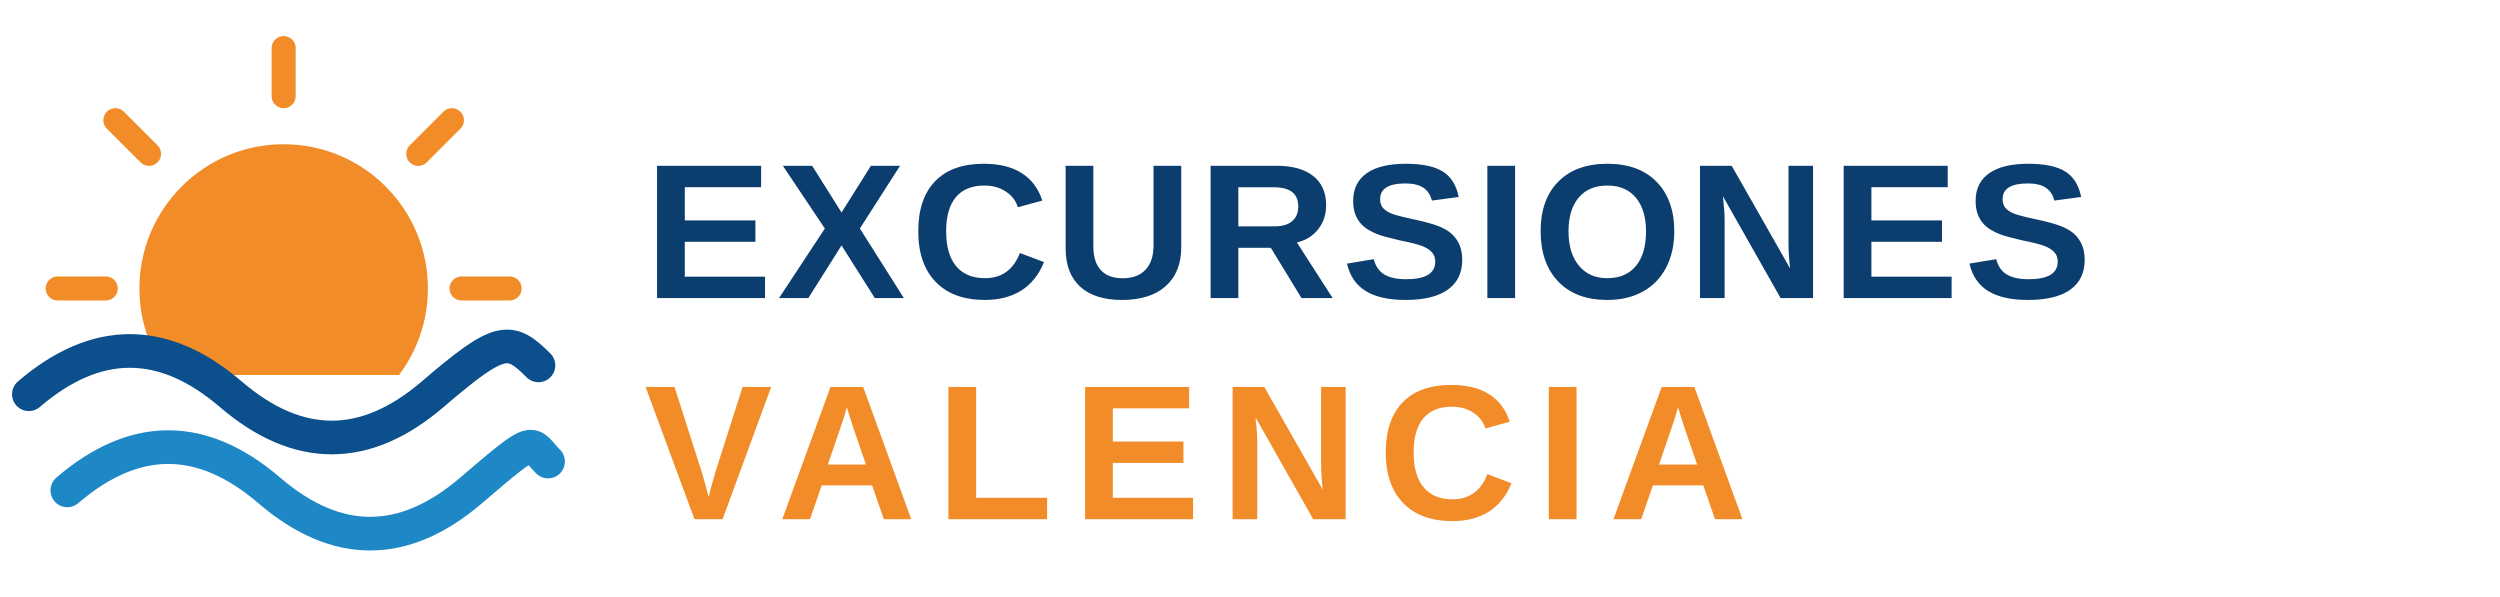
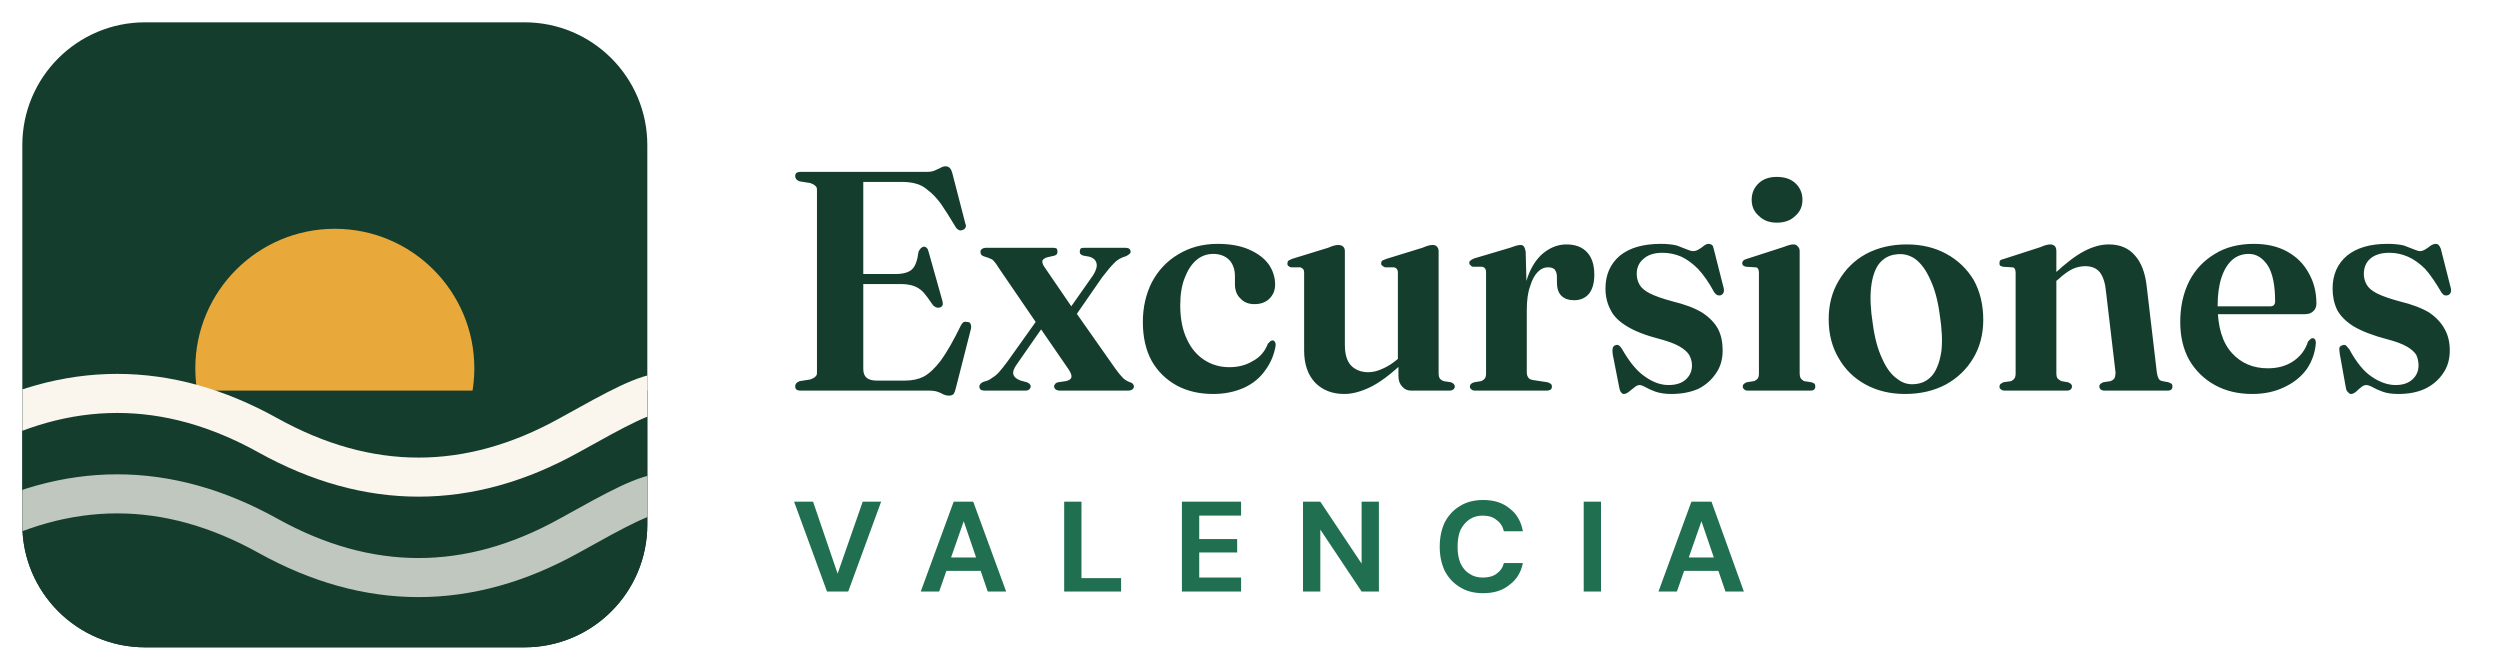
- <svg xmlns="http://www.w3.org/2000/svg" viewBox="0 0 520 124" width="520" height="124" role="img" aria-label="Excursiones Valencia">
+ <svg xmlns="http://www.w3.org/2000/svg" viewBox="0 0 448 120" width="448" height="120" role="img" aria-label="Excursiones Valencia">
  <defs>
-     <clipPath id="mar">
-       <rect x="0" y="0" width="118" height="78" />
+     <clipPath id="sello-c">
+       <rect x="4" y="4" width="112" height="112" rx="22" />
    </clipPath>
  </defs>
-   <g clip-path="url(#mar)">
-     <circle cx="59" cy="60" r="30" fill="#F28C28" />
-     <g stroke="#F28C28" stroke-width="5" stroke-linecap="round">
-       <line x1="59" y1="10" x2="59" y2="20" />
-       <line x1="24" y1="25" x2="31" y2="32" />
-       <line x1="94" y1="25" x2="87" y2="32" />
-       <line x1="12" y1="60" x2="22" y2="60" />
-       <line x1="106" y1="60" x2="96" y2="60" />
-     </g>
+   <rect x="4" y="4" width="112" height="112" rx="22" fill="#143D2E" />
+   <g clip-path="url(#sello-c)">
+     <circle cx="60" cy="66" r="25" fill="#E8A93A" />
+     <rect x="0" y="70" width="120" height="50" fill="#143D2E" />
+     <path d="M-6 78 C 12 68, 30 68, 48 78 S 84 88, 102 78 S 120 68, 132 76" fill="none" stroke="#FAF6EE" stroke-width="7" stroke-linecap="round" />
+     <path d="M-6 96 C 12 86, 30 86, 48 96 S 84 106, 102 96 S 120 86, 132 94" fill="none" stroke="#FAF6EE" stroke-width="7" stroke-linecap="round" opacity="0.75" />
  </g>
-   <path d="M6 82 C 20 70, 34 70, 48 82 S 76 94, 90 82 S 106 70, 112 76" fill="none" stroke="#0B4F8C" stroke-width="7" stroke-linecap="round" />
-   <path d="M14 102 C 28 90, 42 90, 56 102 S 84 114, 98 102 S 110 92, 114 96" fill="none" stroke="#1E88C7" stroke-width="7" stroke-linecap="round" />
-   <text x="134" y="62" font-family="Montserrat, 'Segoe UI', Arial, Helvetica, sans-serif" font-weight="800" font-size="40" letter-spacing="1" fill="#0B3D6E">EXCURSIONES</text>
-   <text x="134" y="108" font-family="Montserrat, 'Segoe UI', Arial, Helvetica, sans-serif" font-weight="800" font-size="40" letter-spacing="4" fill="#F28C28">VALENCIA</text>
+   <path d="M152.3 50.9L152.3 49.1L160.5 49.1Q162.5 49.1 163.4 48.3Q164.3 47.5 164.6 45.1L164.6 45.1Q164.8 44.7 165.0 44.5Q165.2 44.3 165.5 44.2L165.5 44.2Q166.2 44.2 166.4 45.1L166.4 45.1L168.9 54.0Q169.0 54.5 168.9 54.7Q168.8 55.0 168.4 55.1L168.4 55.1Q168.1 55.2 167.8 55.1Q167.5 55.0 167.2 54.7L167.2 54.7Q166.2 53.2 165.4 52.3Q164.6 51.5 163.6 51.2Q162.7 50.9 161.3 50.9L161.3 50.9L152.3 50.9ZM142.5 31.6L142.5 31.6Q142.5 31.2 142.7 31.0Q143.0 30.8 143.5 30.8L143.5 30.8L166.0 30.8Q166.9 30.8 167.4 30.6Q168.0 30.3 168.5 30.1Q169.0 29.8 169.4 29.8L169.4 29.8Q169.9 29.8 170.2 30.1Q170.5 30.4 170.7 31.2L170.7 31.2L173.0 40.1Q173.2 40.5 173.0 40.8Q172.9 41.1 172.5 41.2L172.5 41.2Q172.1 41.4 171.8 41.2Q171.4 41.0 171.2 40.6L171.2 40.6Q169.7 38.1 168.6 36.5Q167.4 34.9 166.3 34.1Q165.3 33.2 164.1 32.9Q163.0 32.6 161.6 32.6L161.6 32.6L154.7 32.6L154.7 66.1Q154.7 67.2 155.3 67.7Q155.9 68.2 157.1 68.2L157.1 68.2L162.2 68.2Q164.1 68.2 165.5 67.5Q167.0 66.7 168.6 64.6Q170.2 62.4 172.2 58.3L172.2 58.3Q172.4 57.9 172.7 57.7Q173.0 57.6 173.3 57.7L173.3 57.7Q173.8 57.7 173.9 58.0Q174.1 58.4 174.0 58.9L174.0 58.9L171.3 69.5Q171.1 70.3 170.9 70.6Q170.6 70.9 170.0 70.9L170.0 70.9Q169.6 70.9 169.1 70.7Q168.6 70.4 168.0 70.2Q167.4 70 166.5 70L166.5 70L143.5 70Q143.0 70 142.7 69.8Q142.5 69.6 142.5 69.2L142.5 69.2Q142.5 68.6 143.3 68.3L143.3 68.3L145.2 68.0Q145.8 67.8 146.1 67.5Q146.4 67.3 146.4 66.8L146.4 66.8L146.4 34.0Q146.4 33.5 146.1 33.3Q145.8 33.0 145.2 32.8L145.2 32.8L143.3 32.5Q142.5 32.2 142.5 31.6ZM180.6 64.7L186.3 56.7L187.7 57.4L182.2 65.3Q181.4 66.4 181.6 67.1Q181.8 67.8 182.9 68.2L182.9 68.2L184.0 68.5Q184.3 68.6 184.5 68.8Q184.7 69.0 184.7 69.2L184.7 69.2Q184.7 69.6 184.4 69.8Q184.2 70.0 183.7 70.0L183.7 70.0L176.4 70.0Q176.0 70.0 175.7 69.8Q175.5 69.6 175.5 69.2L175.5 69.2Q175.5 69.0 175.7 68.8Q175.8 68.6 176.3 68.4L176.3 68.4Q177.2 68.2 177.8 67.7Q178.5 67.3 179.1 66.6Q179.8 65.8 180.6 64.7L180.6 64.7ZM187.2 47.9L187.2 47.9L192.6 55.8L192.8 56.0L199.9 66.1Q200.7 67.2 201.3 67.8Q201.9 68.3 202.5 68.5L202.5 68.5Q202.9 68.6 203.0 68.8Q203.2 69.0 203.2 69.2L203.2 69.2Q203.2 69.6 202.9 69.8Q202.6 70 202.2 70L202.2 70L190.0 70Q189.5 70 189.2 69.8Q188.9 69.6 188.9 69.2L188.9 69.2Q188.9 69.0 189.1 68.8Q189.2 68.6 189.6 68.5L189.6 68.5L191.0 68.3Q191.9 68.1 192.0 67.6Q192.1 67.1 191.5 66.2L191.5 66.2L186.0 58.2L185.8 58.0L178.9 47.9Q178.3 46.9 177.8 46.5Q177.2 46.2 176.5 46.0L176.5 46.0Q176.1 45.9 175.9 45.7Q175.7 45.5 175.7 45.1L175.7 45.1Q175.7 44.8 176.0 44.6Q176.3 44.4 176.7 44.4L176.7 44.4L188.6 44.4Q189 44.4 189.3 44.5Q189.5 44.7 189.5 45.1L189.5 45.1Q189.5 45.4 189.4 45.5Q189.3 45.7 189.0 45.8L189.0 45.8L187.7 46.1Q187.0 46.3 186.8 46.7Q186.7 47.2 187.2 47.9ZM197.5 49.7L192.1 57.5L190.7 56.7L195.9 49.3Q196.7 48.0 196.5 47.2Q196.3 46.3 195.2 46.0L195.2 46.0L194.1 45.8Q193.8 45.7 193.6 45.5Q193.5 45.4 193.5 45.1L193.5 45.1Q193.5 44.7 193.7 44.5Q194.0 44.4 194.4 44.4L194.4 44.4L201.7 44.4Q202.1 44.4 202.4 44.6Q202.6 44.8 202.6 45.1L202.6 45.1Q202.6 45.4 202.4 45.5Q202.2 45.7 201.8 45.9L201.8 45.9Q200.4 46.3 199.6 47.2Q198.8 48.0 197.5 49.7L197.5 49.7ZM228.5 51.0L228.5 51.0Q228.5 52.5 227.5 53.5Q226.5 54.5 224.8 54.5L224.8 54.5Q223.2 54.5 222.3 53.5Q221.3 52.6 221.3 50.9L221.3 50.9L221.3 49.5Q221.3 47.7 220.3 46.6Q219.2 45.5 217.4 45.5L217.4 45.5Q215.7 45.5 214.4 46.6Q213.1 47.7 212.3 49.8Q211.5 51.8 211.5 54.7L211.5 54.7Q211.5 58.3 212.7 60.8Q213.8 63.2 215.8 64.5Q217.8 65.8 220.3 65.8L220.3 65.8Q222.7 65.8 224.5 64.7Q226.4 63.7 227.2 61.6L227.2 61.6Q227.5 61.3 227.7 61.1Q227.9 61.0 228.1 61.0L228.1 61.0Q228.3 61.0 228.5 61.3Q228.6 61.5 228.6 61.9L228.6 61.9Q228.2 64.4 226.7 66.4Q225.3 68.4 222.9 69.5Q220.4 70.6 217.4 70.6L217.4 70.6Q213.7 70.6 210.9 69.1Q208.0 67.5 206.4 64.7Q204.8 61.8 204.8 57.7L204.8 57.7Q204.8 53.8 206.4 50.6Q208.1 47.4 211.1 45.6Q214.2 43.7 218.2 43.7L218.2 43.7Q221.5 43.7 223.8 44.7Q226.1 45.7 227.3 47.3Q228.5 49.0 228.5 51.0ZM250.6 67.4L250.6 67.4L250.6 65.0L250.5 64.9L250.5 48.9Q250.5 48.4 250.3 48.2Q250.2 48.0 249.8 47.9L249.8 47.9L248.2 47.9Q247.9 47.8 247.7 47.6Q247.5 47.5 247.5 47.2L247.5 47.2Q247.5 46.9 247.7 46.7Q247.9 46.6 248.4 46.4L248.4 46.4L254.9 44.4Q255.6 44.1 256.0 44.0Q256.4 43.9 256.7 43.9L256.7 43.9Q257.3 43.9 257.5 44.2Q257.8 44.5 257.8 45.0L257.8 45.0L257.8 66.8Q257.8 67.5 258.0 67.8Q258.2 68.1 258.7 68.3L258.7 68.3L260.0 68.5Q260.3 68.6 260.5 68.8Q260.7 69.0 260.7 69.3L260.7 69.3Q260.7 69.6 260.4 69.8Q260.2 70 259.7 70L259.7 70L252.9 70Q251.9 70 251.3 69.3Q250.6 68.6 250.6 67.4ZM233.7 62.8L233.7 62.8L233.7 48.9Q233.7 48.4 233.5 48.2Q233.3 48.0 233.0 47.9L233.0 47.9L231.3 47.9Q231 47.8 230.8 47.6Q230.7 47.5 230.7 47.2L230.7 47.2Q230.7 46.9 230.9 46.7Q231.1 46.6 231.5 46.4L231.5 46.4L238 44.4Q238.7 44.1 239.1 44.0Q239.5 43.9 239.8 43.9L239.8 43.9Q240.4 43.9 240.7 44.2Q241.0 44.5 241.0 45.0L241.0 45.0L241.0 61.8Q241.0 64.3 242.1 65.5Q243.3 66.7 245.2 66.7L245.2 66.7Q246.4 66.7 247.7 66.1Q249.1 65.5 250.4 64.4L250.4 64.4L251.5 63.4L252.3 64.3L251.2 65.2Q248.0 68.2 245.5 69.4Q243.0 70.6 240.9 70.6L240.9 70.6Q237.7 70.6 235.7 68.6Q233.7 66.5 233.7 62.8ZM273.6 55.6L272.9 55.6Q272.9 51.7 274.0 49.0Q275.1 46.4 276.9 45.1Q278.7 43.8 280.7 43.8L280.7 43.8Q283.1 43.8 284.4 45.2Q285.7 46.6 285.7 49.2L285.7 49.2Q285.7 51.5 284.7 52.7Q283.7 53.8 282.1 53.8L282.1 53.8Q280.6 53.8 279.8 53.0Q279.0 52.2 279.0 50.6L279.0 50.6L279.0 49.6Q279.0 48.8 278.6 48.3Q278.2 47.9 277.4 47.9L277.4 47.9Q276.4 47.9 275.6 48.7Q274.7 49.6 274.2 51.3Q273.6 52.9 273.6 55.6L273.6 55.6ZM273.4 45.1L273.4 45.1L273.6 52.8L273.6 66.8Q273.6 67.3 273.9 67.7Q274.1 68.0 274.7 68.1L274.7 68.1L277.3 68.5Q277.7 68.6 277.9 68.8Q278.1 68.9 278.1 69.3L278.1 69.3Q278.1 69.6 277.9 69.8Q277.6 70 277.1 70L277.1 70L264.4 70Q263.9 70 263.7 69.8Q263.4 69.6 263.4 69.3L263.4 69.3Q263.4 69.0 263.6 68.8Q263.8 68.6 264.2 68.5L264.2 68.5L265.4 68.3Q265.9 68.1 266.1 67.8Q266.3 67.5 266.3 66.9L266.3 66.9L266.3 48.8Q266.3 48.3 266.1 48.1Q266.0 47.9 265.6 47.8L265.6 47.8L263.9 47.8Q263.6 47.7 263.5 47.5Q263.3 47.4 263.3 47.1L263.3 47.1Q263.3 46.8 263.5 46.7Q263.7 46.5 264.2 46.3L264.2 46.3L270.6 44.4Q271.4 44.1 271.8 44.0Q272.2 43.9 272.5 43.9L272.5 43.9Q272.9 43.9 273.1 44.2Q273.3 44.5 273.4 45.1ZM299.0 69.0L299.0 69.0Q301.0 69.0 302.1 68.0Q303.2 67.0 303.2 65.5L303.2 65.5Q303.2 64.5 302.7 63.6Q302.2 62.8 301.0 62.1Q299.8 61.4 297.6 60.8L297.6 60.8Q293.7 59.8 291.6 58.5Q289.4 57.2 288.6 55.5Q287.7 53.8 287.7 51.7L287.7 51.7Q287.7 48.0 290.3 45.8Q292.9 43.7 297.6 43.7L297.6 43.7Q299.3 43.7 300.5 44.0Q301.6 44.4 302.3 44.7Q303.0 45.0 303.4 45.0L303.4 45.0Q303.9 45.0 304.4 44.7Q304.9 44.4 305.4 44.0Q305.8 43.7 306.2 43.7L306.2 43.7Q306.5 43.7 306.8 43.9Q307.0 44.1 307.1 44.6L307.1 44.6L308.8 51.3Q309.0 51.9 308.9 52.3Q308.8 52.7 308.4 52.9L308.4 52.9Q308.1 53.0 307.8 52.9Q307.5 52.8 307.2 52.4L307.2 52.4Q305.8 49.8 304.3 48.2Q302.8 46.7 301.3 46.0Q299.7 45.3 297.9 45.3L297.9 45.3Q295.7 45.3 294.5 46.4Q293.3 47.4 293.3 49.1L293.3 49.1Q293.3 50.1 293.8 51.0Q294.3 51.9 295.7 52.6Q297.1 53.3 299.7 54.0L299.7 54.0Q303.0 54.8 305.0 56.0Q307.0 57.3 307.9 59.0Q308.7 60.6 308.7 62.8L308.7 62.8Q308.7 65.2 307.5 66.9Q306.3 68.7 304.3 69.7Q302.2 70.6 299.5 70.6L299.5 70.6Q297.9 70.6 296.7 70.2Q295.6 69.8 294.9 69.4Q294.2 69.0 293.8 69.0L293.8 69.0Q293.4 69.0 292.9 69.4Q292.4 69.8 291.9 70.2Q291.4 70.6 291.0 70.6L291.0 70.6Q290.7 70.6 290.5 70.3Q290.3 70.1 290.2 69.6L290.2 69.6L289.0 63.5Q288.9 62.8 289.0 62.4Q289.1 62.0 289.4 61.9L289.4 61.9Q289.8 61.7 290.1 61.9Q290.4 62.1 290.7 62.6L290.7 62.6Q292.7 66.1 294.8 67.5Q296.9 69.0 299.0 69.0ZM322.5 45.0L322.5 45.0L322.5 66.8Q322.5 67.5 322.7 67.8Q322.9 68.1 323.3 68.3L323.3 68.3L324.6 68.5Q325.0 68.6 325.2 68.8Q325.3 69.0 325.3 69.3L325.3 69.3Q325.3 69.6 325.1 69.8Q324.9 70 324.4 70L324.4 70L313.2 70Q312.8 70 312.6 69.8Q312.3 69.6 312.3 69.3L312.3 69.3Q312.3 69.0 312.5 68.8Q312.6 68.7 313.0 68.5L313.0 68.5L314.3 68.3Q314.8 68.1 315.0 67.8Q315.2 67.5 315.2 66.9L315.2 66.9L315.2 48.8Q315.2 48.4 315.0 48.1Q314.9 47.9 314.5 47.9L314.5 47.9L312.9 47.8Q312.5 47.7 312.4 47.6Q312.2 47.4 312.2 47.2L312.2 47.2Q312.2 46.9 312.4 46.7Q312.6 46.5 313.0 46.4L313.0 46.4L319.5 44.3Q320.3 44.0 320.7 43.9Q321.0 43.8 321.4 43.8L321.4 43.8Q321.9 43.8 322.2 44.2Q322.5 44.5 322.5 45.0ZM318.4 39.9L318.4 39.9Q316.4 39.9 315.2 38.7Q313.9 37.6 313.9 35.8L313.9 35.8Q313.9 34.0 315.2 32.8Q316.4 31.7 318.4 31.7L318.4 31.7Q320.5 31.7 321.7 32.8Q323.0 34.0 323.0 35.8L323.0 35.8Q323.0 37.6 321.7 38.7Q320.5 39.9 318.4 39.9ZM341.7 43.8L341.7 43.8Q345.7 43.8 348.8 45.5Q351.9 47.2 353.7 50.2Q355.4 53.3 355.4 57.3L355.4 57.3Q355.4 61.2 353.6 64.2Q351.8 67.2 348.7 68.9Q345.5 70.6 341.4 70.6L341.4 70.6Q337.4 70.6 334.3 68.9Q331.2 67.2 329.5 64.2Q327.7 61.2 327.7 57.2L327.7 57.2Q327.7 53.3 329.5 50.3Q331.3 47.2 334.4 45.5Q337.6 43.8 341.7 43.8ZM343.4 68.8L343.4 68.8Q345.2 68.6 346.4 67.1Q347.5 65.6 347.9 62.9Q348.2 60.2 347.6 56.4L347.6 56.4Q347.1 52.6 345.9 50.1Q344.8 47.6 343.2 46.4Q341.6 45.3 339.7 45.6L339.7 45.6Q337.9 45.8 336.7 47.3Q335.6 48.8 335.3 51.5Q335.0 54.2 335.6 58.0L335.6 58.0Q336.1 61.8 337.3 64.3Q338.4 66.8 340.0 67.9Q341.5 69.1 343.4 68.8ZM368.5 45.0L368.5 45.0L368.5 66.8Q368.5 67.5 368.7 67.8Q369.0 68.1 369.4 68.3L369.4 68.3L370.6 68.5Q371.3 68.8 371.3 69.2L371.3 69.2Q371.3 70 370.3 70L370.3 70L359.3 70Q358.8 70 358.6 69.8Q358.3 69.6 358.3 69.3L358.3 69.3Q358.3 69.0 358.5 68.8Q358.7 68.7 359.0 68.5L359.0 68.5L360.4 68.3Q360.8 68.1 361.0 67.8Q361.2 67.5 361.2 66.9L361.2 66.9L361.2 48.8Q361.2 48.4 361.0 48.1Q360.9 47.9 360.5 47.9L360.5 47.9L358.9 47.8Q358.6 47.7 358.4 47.6Q358.3 47.4 358.3 47.2L358.3 47.2Q358.3 46.9 358.4 46.7Q358.6 46.5 359.1 46.4L359.1 46.4L365.6 44.3Q366.3 44.0 366.7 43.9Q367.1 43.8 367.4 43.8L367.4 43.8Q368.0 43.8 368.3 44.2Q368.5 44.5 368.5 45.0ZM368.9 50.0L367.8 50.9L367.0 50.0L368.1 49.1Q371.2 46.2 373.5 45.0Q375.8 43.8 377.9 43.8L377.9 43.8Q380.9 43.8 382.6 45.8Q384.3 47.7 384.7 51.4L384.7 51.4L386.5 66.7Q386.6 67.4 386.8 67.8Q387.0 68.2 387.5 68.3L387.5 68.3L388.6 68.5Q389.0 68.7 389.2 68.8Q389.3 69.0 389.3 69.3L389.3 69.3Q389.3 69.6 389.1 69.8Q388.9 70 388.4 70L388.4 70L377.2 70Q376.2 70 376.2 69.2L376.2 69.2Q376.2 68.8 376.9 68.5L376.9 68.5L378.2 68.3Q378.7 68.1 378.9 67.8Q379.1 67.4 379.1 66.7L379.1 66.7L377.4 52.3Q377.2 50.0 376.3 48.8Q375.4 47.7 373.7 47.7L373.7 47.7Q372.5 47.7 371.4 48.2Q370.2 48.8 368.9 50.0L368.9 50.0ZM415.1 54.4L415.1 54.4Q415.1 55.3 414.5 55.8Q414.0 56.3 413.0 56.3L413.0 56.3L395.6 56.3L395.6 54.9L406.8 54.9Q407.7 54.9 407.7 54.0L407.7 54.0Q407.7 49.7 406.4 47.6Q405.0 45.5 403.0 45.5L403.0 45.5Q401.3 45.5 400.1 46.5Q398.8 47.6 398.1 49.7Q397.4 51.8 397.4 54.8L397.4 54.8Q397.4 60.4 399.9 63.2Q402.4 66.0 406.4 66.0L406.4 66.0Q409.1 66.0 411.0 64.7Q412.9 63.4 413.6 61.2L413.6 61.2Q413.9 60.9 414.1 60.7Q414.3 60.6 414.5 60.6L414.5 60.6Q414.7 60.6 414.9 60.9Q415.0 61.1 415.0 61.5L415.0 61.5Q414.8 64.0 413.4 66.1Q411.9 68.2 409.3 69.4Q406.8 70.6 403.6 70.6L403.6 70.6Q399.8 70.6 396.9 69.0Q394.0 67.4 392.3 64.5Q390.7 61.6 390.7 57.7L390.7 57.7Q390.7 53.6 392.3 50.4Q393.9 47.3 396.9 45.5Q399.8 43.7 403.9 43.7L403.9 43.7Q407.4 43.7 409.9 45.1Q412.4 46.5 413.7 48.9Q415.1 51.3 415.1 54.4ZM429.3 69.0L429.3 69.0Q431.2 69.0 432.3 68.0Q433.4 67.0 433.4 65.5L433.4 65.5Q433.4 64.5 433.0 63.6Q432.5 62.8 431.3 62.1Q430.1 61.4 427.8 60.8L427.8 60.8Q424.0 59.8 421.8 58.5Q419.7 57.2 418.8 55.5Q418.0 53.8 418.0 51.7L418.0 51.7Q418.0 48.0 420.6 45.8Q423.2 43.7 427.8 43.7L427.8 43.7Q429.6 43.7 430.8 44.0Q431.9 44.4 432.6 44.7Q433.3 45.0 433.7 45.0L433.7 45.0Q434.1 45.0 434.6 44.7Q435.1 44.4 435.6 44.0Q436.1 43.7 436.5 43.7L436.5 43.7Q436.8 43.7 437.0 43.9Q437.2 44.1 437.4 44.6L437.4 44.6L439.1 51.3Q439.3 51.9 439.2 52.3Q439.1 52.7 438.7 52.9L438.7 52.9Q438.3 53.0 438.0 52.9Q437.8 52.8 437.5 52.4L437.5 52.4Q436.0 49.8 434.6 48.2Q433.1 46.7 431.5 46.0Q429.9 45.3 428.2 45.3L428.2 45.3Q425.9 45.3 424.7 46.4Q423.6 47.4 423.6 49.1L423.6 49.1Q423.6 50.1 424.1 51.0Q424.6 51.9 426.0 52.6Q427.4 53.3 430.0 54.0L430.0 54.0Q433.3 54.8 435.3 56.0Q437.2 57.3 438.1 59.0Q439.0 60.6 439.0 62.8L439.0 62.8Q439.0 65.2 437.8 66.9Q436.6 68.7 434.5 69.7Q432.5 70.6 429.8 70.6L429.8 70.6Q428.1 70.6 427.0 70.2Q425.9 69.8 425.2 69.4Q424.5 69.0 424.0 69.0L424.0 69.0Q423.6 69.0 423.1 69.4Q422.6 69.8 422.2 70.2Q421.7 70.6 421.3 70.6L421.3 70.6Q421.0 70.6 420.8 70.3Q420.5 70.1 420.4 69.6L420.4 69.6L419.3 63.5Q419.2 62.8 419.2 62.4Q419.3 62.0 419.7 61.9L419.7 61.9Q420.1 61.7 420.4 61.9Q420.6 62.1 421.0 62.6L421.0 62.6Q422.9 66.1 425.0 67.5Q427.2 69.0 429.3 69.0Z" fill="#143D2E" />
+   <path d="M152.0 106L148.2 106L142.3 89.9L145.7 89.9L150.1 102.8L150.1 102.8L154.6 89.9L157.9 89.9L152.0 106ZM168.3 106L165.0 106L170.9 89.9L174.4 89.9L180.3 106L177.0 106L172.7 93.4L172.7 93.4L168.3 106ZM177.4 102.3L167.6 102.3L168.4 99.9L176.6 99.9L177.4 102.3ZM200.9 106L190.7 106L190.7 89.9L193.8 89.9L193.8 103.6L200.9 103.6L200.9 106ZM222.4 106L211.8 106L211.8 89.9L222.4 89.9L222.4 92.4L214.9 92.4L214.9 96.6L221.7 96.6L221.7 99.0L214.9 99.0L214.9 103.5L222.4 103.5L222.4 106ZM236.6 106L233.5 106L233.5 89.9L236.6 89.9L244.0 101.0L244.0 101.0L244.0 89.9L247.1 89.9L247.1 106L244.0 106L236.6 94.9L236.6 94.9L236.6 106ZM265.8 106.3L265.8 106.3Q263.3 106.3 261.6 105.2Q259.9 104.2 258.9 102.3Q258.0 100.4 258.0 98.0L258.0 98.0Q258.0 95.5 258.9 93.6Q259.9 91.7 261.6 90.7Q263.3 89.6 265.8 89.6L265.8 89.6Q268.7 89.6 270.5 91.1Q272.4 92.5 272.9 95.2L272.9 95.2L269.5 95.2Q269.2 93.9 268.2 93.2Q267.3 92.4 265.7 92.4L265.7 92.4Q264.3 92.4 263.3 93.1Q262.3 93.8 261.7 95.0Q261.2 96.2 261.2 98.0L261.2 98.0Q261.2 99.7 261.7 100.9Q262.3 102.2 263.3 102.8Q264.3 103.5 265.7 103.5L265.7 103.5Q267.3 103.5 268.2 102.8Q269.2 102.1 269.5 100.9L269.5 100.9L272.9 100.9Q272.4 103.4 270.5 104.8Q268.7 106.3 265.8 106.3ZM286.9 106L283.8 106L283.8 89.9L286.9 89.9L286.9 106ZM300.5 106L297.2 106L303.1 89.9L306.7 89.9L312.5 106L309.2 106L304.9 93.4L304.9 93.4L300.5 106ZM309.7 102.3L299.8 102.3L300.7 99.9L308.9 99.9L309.7 102.3Z" fill="#1F6F50" />
</svg>
